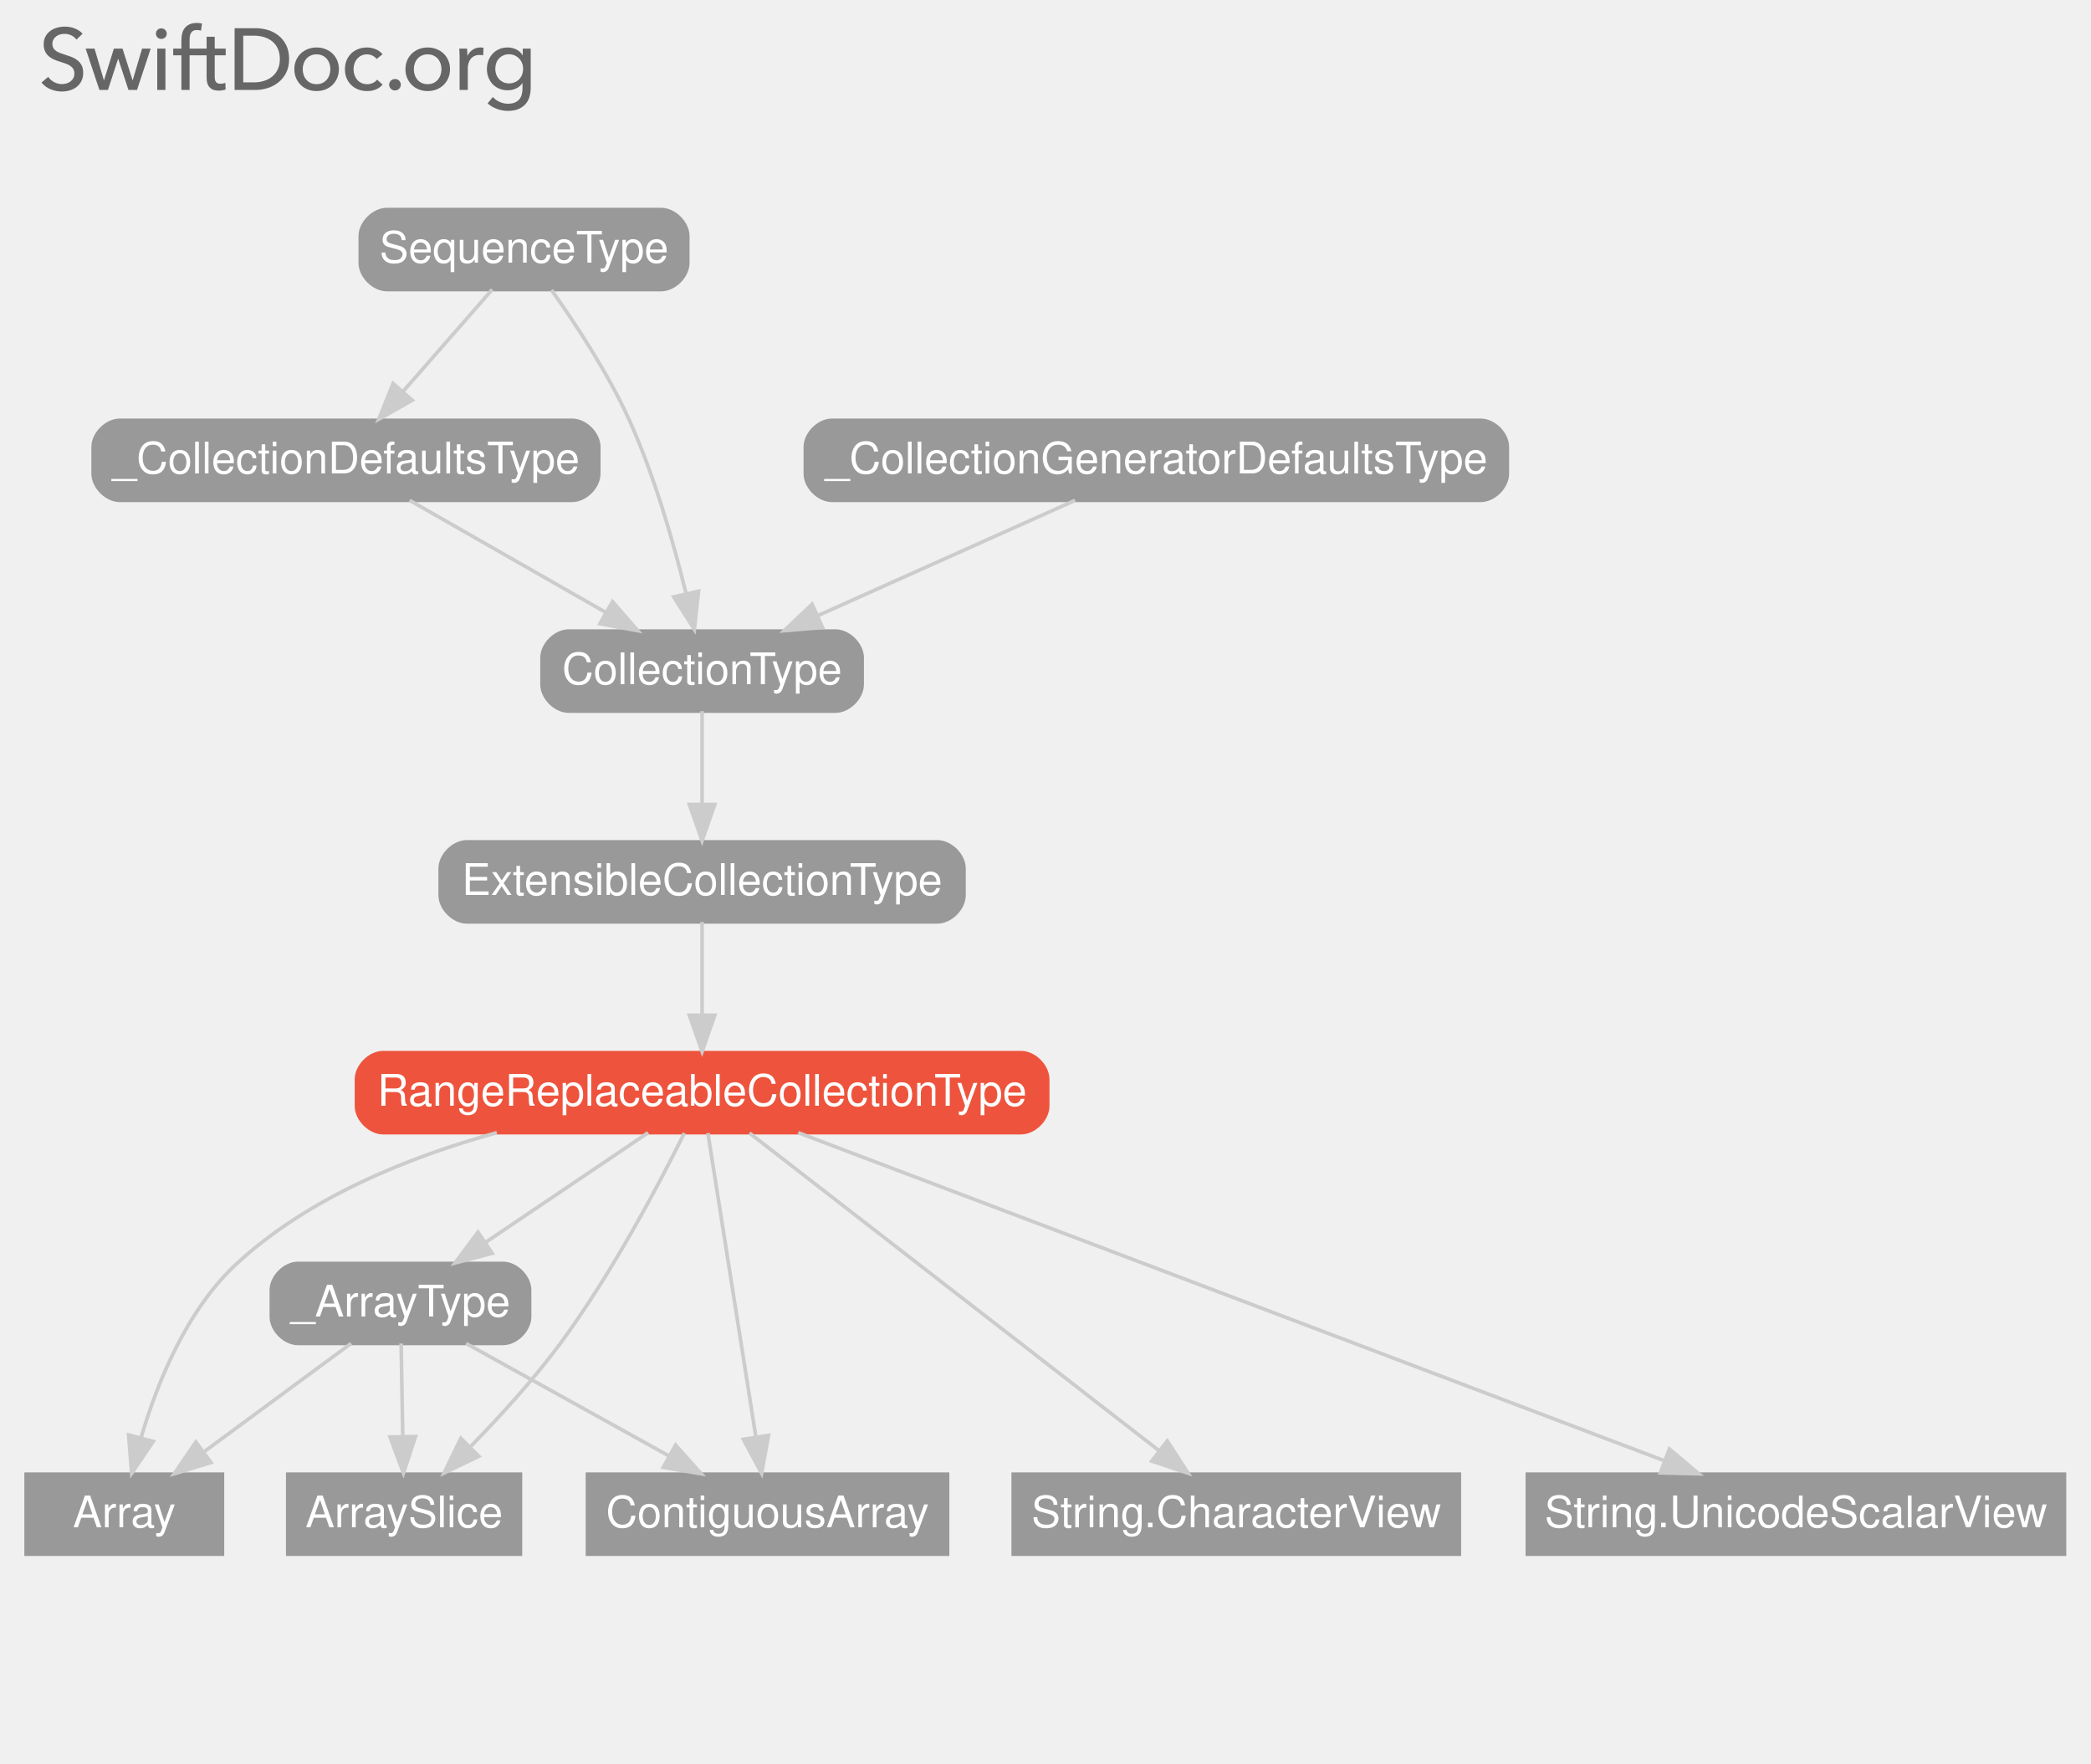
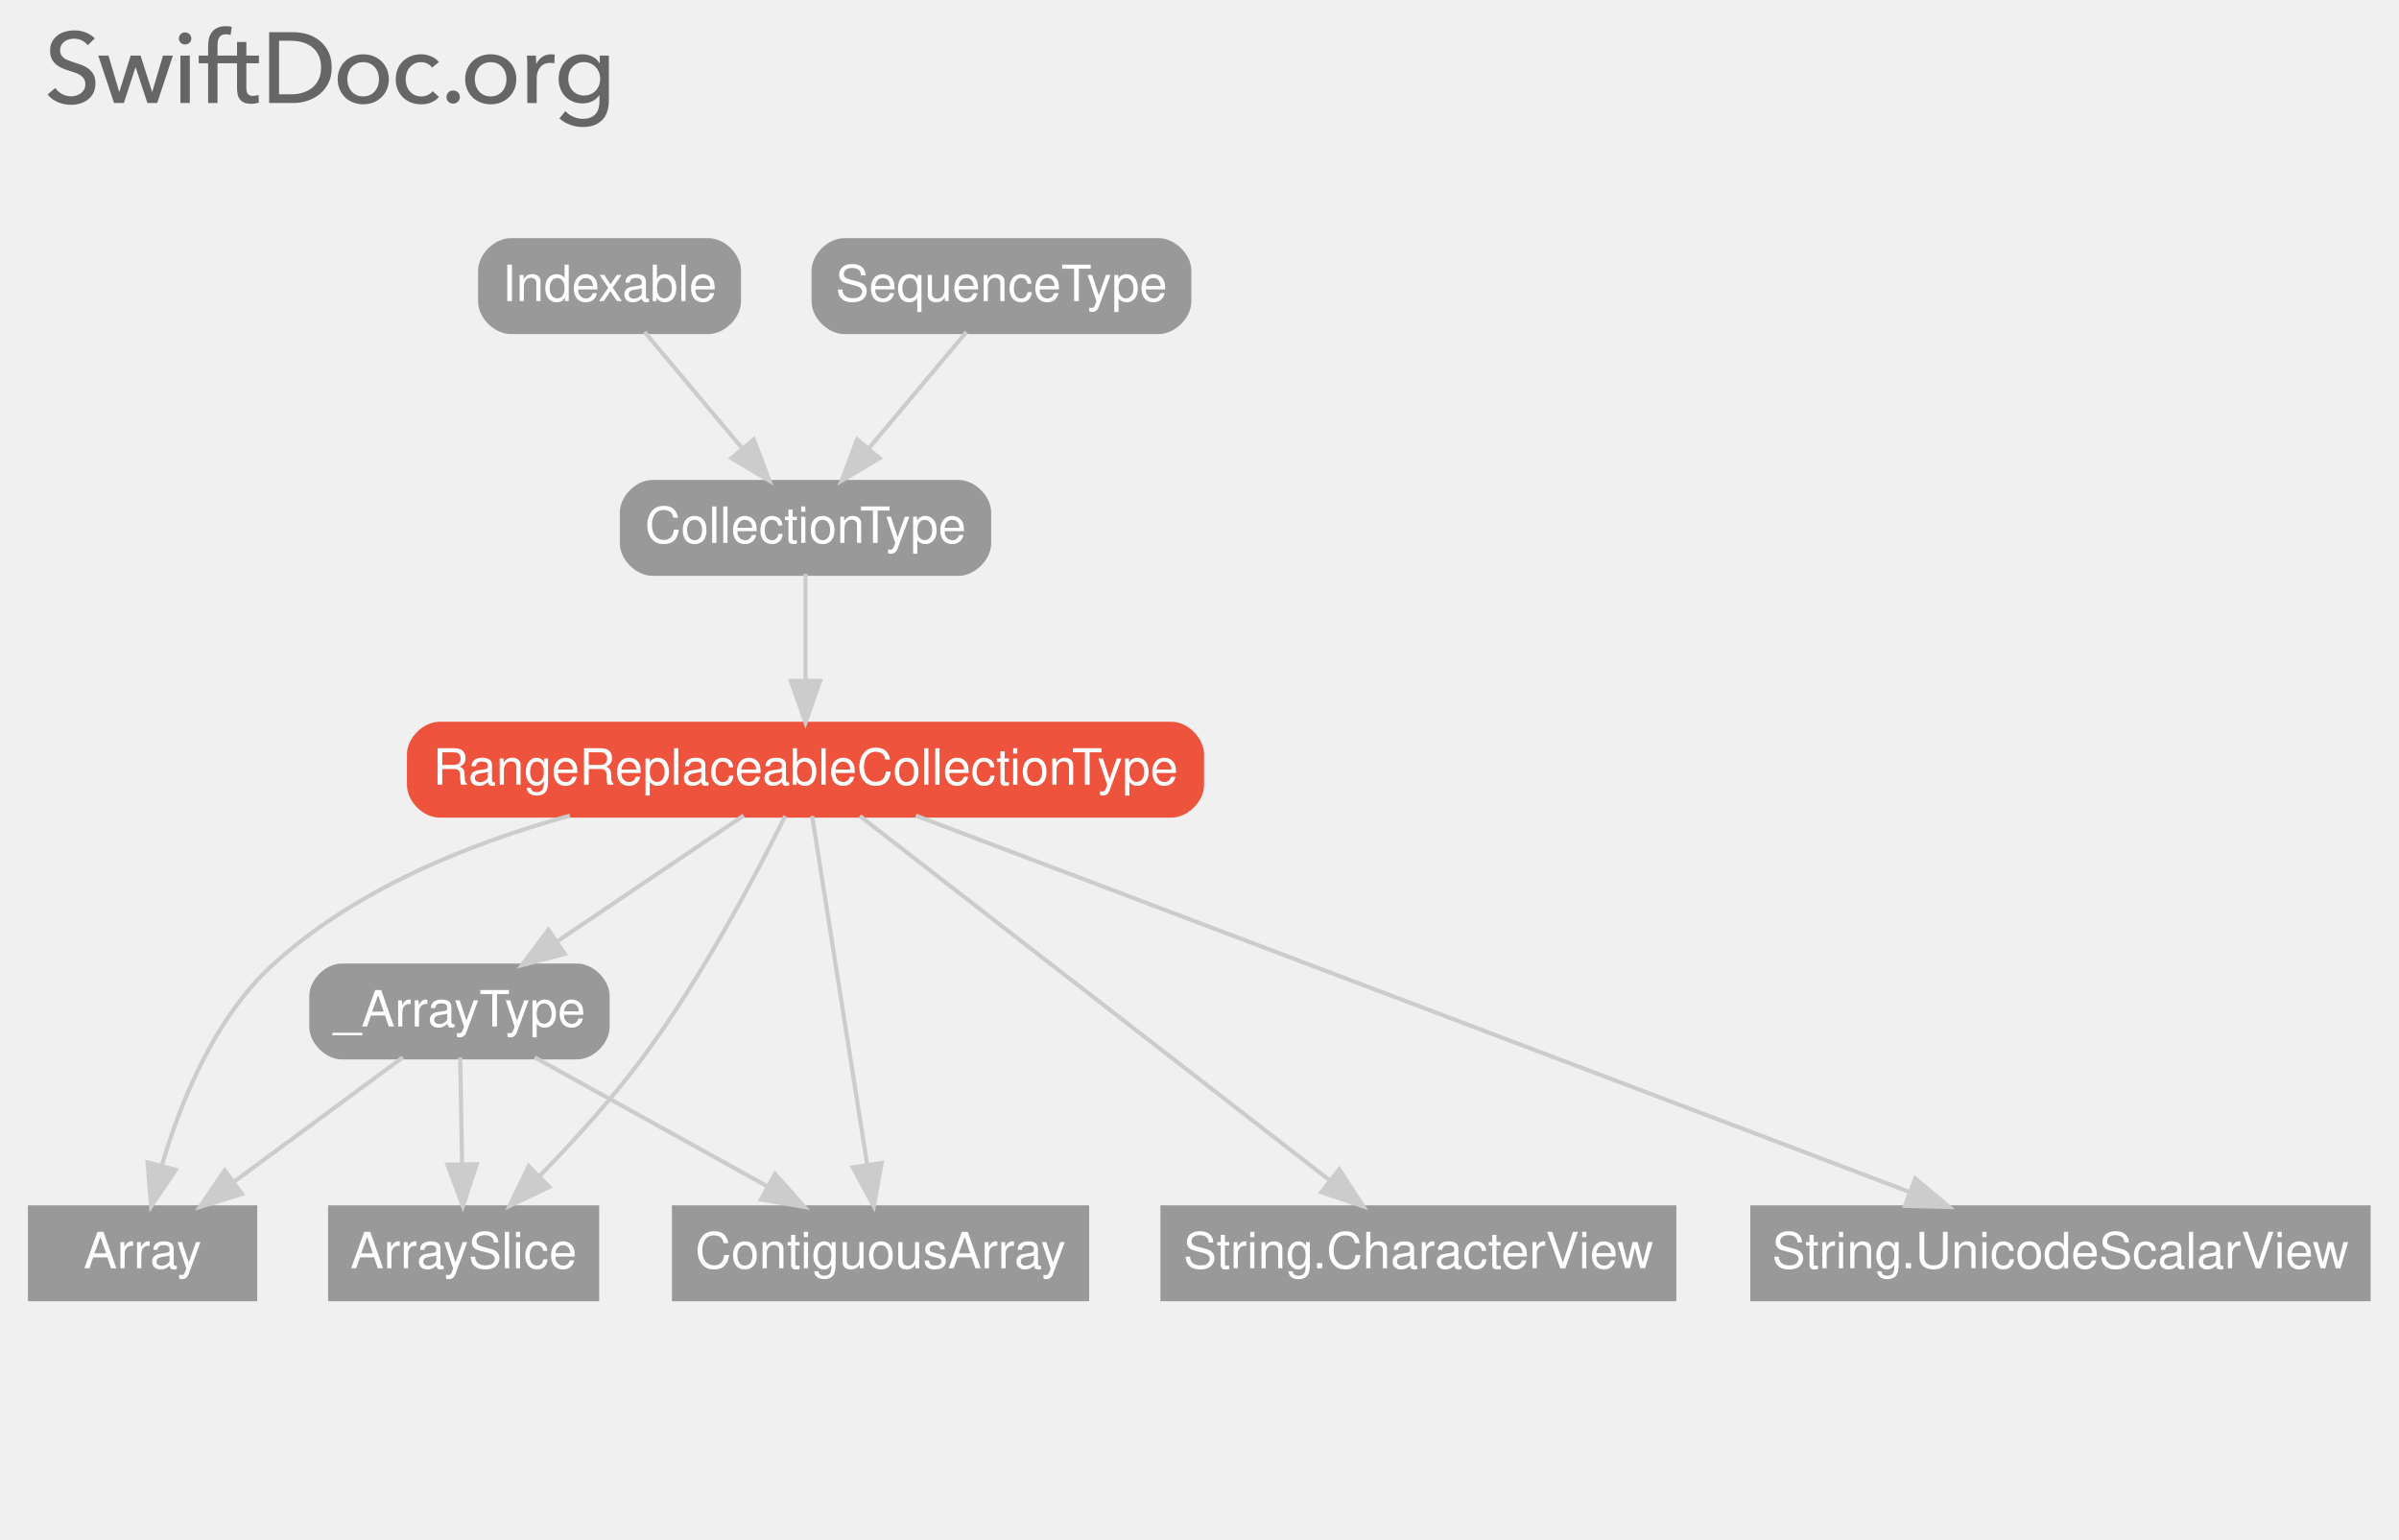
- <svg xmlns="http://www.w3.org/2000/svg" xmlns:xlink="http://www.w3.org/1999/xlink" width="575pt" height="485pt" viewBox="0.00 0.00 575.40 485.20">
-   <g id="graph0" class="graph" transform="scale(1 1) rotate(0) translate(7.2 427.6)">
-     <g transform="translate(0 -427.6)">
+ <svg xmlns="http://www.w3.org/2000/svg" xmlns:xlink="http://www.w3.org/1999/xlink" width="575pt" height="369pt" viewBox="0.00 0.00 575.40 369.20">
+   <g id="graph0" class="graph" transform="scale(1 1) rotate(0) translate(7.2 311.6)">
+     <g transform="translate(0 -311.6)">
      <g>
        <path fill="#666666" d="M13.846,10.832c-0.336-0.464-0.792-0.844-1.368-1.14s-1.224-0.444-1.944-0.444         c-0.384,0-0.772,0.052-1.164,0.156C8.977,9.509,8.622,9.677,8.301,9.908c-0.32,0.232-0.58,0.52-0.78,0.864         c-0.2,0.344-0.3,0.756-0.3,1.236c0,0.464,0.092,0.852,0.276,1.164c0.184,0.312,0.432,0.576,0.744,0.792s0.68,0.4,1.104,0.552         c0.423,0.152,0.876,0.309,1.356,0.468c0.576,0.177,1.16,0.376,1.752,0.601c0.592,0.224,1.128,0.52,1.608,0.888         s0.872,0.828,1.176,1.38s0.456,1.252,0.456,2.101c0,0.88-0.164,1.644-0.492,2.292c-0.328,0.647-0.765,1.184-1.308,1.607         c-0.544,0.424-1.172,0.74-1.884,0.948s-1.444,0.312-2.196,0.312c-1.072,0-2.108-0.208-3.108-0.624         c-1-0.415-1.828-1.031-2.484-1.848l1.848-1.56c0.4,0.592,0.936,1.071,1.608,1.439c0.672,0.368,1.399,0.552,2.184,0.552         c0.4,0,0.8-0.056,1.2-0.168c0.4-0.111,0.764-0.288,1.092-0.527c0.328-0.24,0.596-0.54,0.804-0.9         c0.208-0.36,0.312-0.796,0.312-1.308s-0.108-0.94-0.324-1.284c-0.216-0.344-0.508-0.636-0.876-0.876s-0.796-0.444-1.284-0.612         c-0.488-0.168-1.004-0.34-1.548-0.516c-0.544-0.16-1.08-0.356-1.608-0.588c-0.528-0.232-1-0.528-1.416-0.889         c-0.416-0.359-0.752-0.804-1.008-1.332c-0.256-0.527-0.384-1.184-0.384-1.968c0-0.848,0.172-1.576,0.516-2.184         c0.344-0.608,0.792-1.112,1.344-1.512c0.552-0.4,1.176-0.692,1.872-0.876c0.696-0.184,1.396-0.276,2.1-0.276         c0.992,0,1.92,0.176,2.784,0.528c0.864,0.352,1.56,0.824,2.088,1.416L13.846,10.832z" />
        <path fill="#666666" d="M18.813,13.304l2.568,8.688h0.048l2.712-8.688h2.376l2.76,8.688h0.048l2.568-8.688h2.376L30.501,24.68         h-2.352l-2.808-8.544h-0.048l-2.784,8.544h-2.352l-3.792-11.376H18.813z" />
        <path fill="#666666" d="M38.685,9.2c0,0.416-0.147,0.76-0.44,1.032c-0.294,0.272-0.647,0.408-1.06,0.408s-0.762-0.14-1.047-0.42         c-0.286-0.28-0.429-0.62-0.429-1.02c0-0.416,0.143-0.764,0.429-1.044c0.286-0.28,0.635-0.42,1.047-0.42s0.766,0.14,1.06,0.42         C38.538,8.437,38.685,8.784,38.685,9.2z M38.325,24.68h-2.256V13.304h2.256V24.68z" />
        <path fill="#666666" d="M47.613,15.152h-2.64v9.528h-2.256v-9.528h-2.256v-1.848h2.256v-2.376c0-0.672,0.076-1.292,0.228-1.86         c0.152-0.568,0.4-1.06,0.744-1.476c0.344-0.416,0.784-0.744,1.32-0.984c0.536-0.24,1.188-0.36,1.956-0.36         c0.544,0,1.016,0.056,1.416,0.168l-0.264,1.944c-0.176-0.048-0.352-0.088-0.528-0.12c-0.176-0.032-0.376-0.048-0.6-0.048         c-0.432,0-0.78,0.076-1.044,0.228c-0.264,0.152-0.468,0.356-0.612,0.612s-0.24,0.548-0.288,0.876         c-0.048,0.328-0.072,0.668-0.072,1.02v2.376h2.64V15.152z" />
        <path fill="#666666" d="M54.909,15.152h-3.024v5.91c0,0.687,0.128,1.177,0.384,1.472c0.256,0.295,0.664,0.442,1.224,0.442         c0.208,0,0.432-0.021,0.672-0.065c0.24-0.044,0.456-0.11,0.648-0.198l0.072,1.848c-0.272,0.096-0.572,0.172-0.9,0.229         c-0.328,0.056-0.668,0.084-1.02,0.084c-1.072,0-1.892-0.296-2.46-0.889c-0.568-0.592-0.852-1.479-0.852-2.664v-6.168h-2.184         v-1.848h2.184V10.04h2.232v3.264h3.024V15.152z" />
        <path fill="#666666" d="M57.356,7.688h5.832c1.088,0,2.176,0.16,3.264,0.48c1.088,0.32,2.072,0.824,2.952,1.512         s1.592,1.568,2.136,2.64c0.544,1.072,0.816,2.36,0.816,3.864c0,1.456-0.272,2.716-0.816,3.78s-1.256,1.943-2.136,2.64         s-1.864,1.216-2.952,1.561c-1.088,0.344-2.176,0.516-3.264,0.516h-5.832V7.688z M59.732,22.593h2.976         c1.024,0,1.972-0.145,2.844-0.432c0.872-0.288,1.624-0.704,2.256-1.248c0.632-0.544,1.124-1.216,1.476-2.017         c0.352-0.8,0.528-1.704,0.528-2.712c0-1.056-0.176-1.983-0.528-2.784c-0.353-0.8-0.844-1.468-1.476-2.004         c-0.632-0.536-1.384-0.944-2.256-1.224s-1.82-0.42-2.844-0.42h-2.976V22.593z" />
        <path fill="#666666" d="M86.06,18.969c0,0.88-0.156,1.688-0.468,2.424c-0.312,0.736-0.744,1.372-1.296,1.908         c-0.552,0.536-1.204,0.952-1.956,1.248c-0.752,0.296-1.56,0.443-2.424,0.443c-0.864,0-1.672-0.147-2.424-0.443         c-0.752-0.296-1.4-0.712-1.944-1.248c-0.544-0.536-0.972-1.172-1.284-1.908c-0.312-0.735-0.468-1.544-0.468-2.424         s0.156-1.684,0.468-2.412c0.312-0.728,0.74-1.356,1.284-1.884c0.543-0.528,1.191-0.939,1.944-1.236         c0.752-0.296,1.56-0.444,2.424-0.444c0.864,0,1.672,0.148,2.424,0.444c0.752,0.297,1.404,0.708,1.956,1.236         c0.552,0.527,0.984,1.156,1.296,1.884C85.904,17.285,86.06,18.089,86.06,18.969z M83.708,18.98c0-0.542-0.084-1.061-0.252-1.556         c-0.169-0.494-0.414-0.929-0.734-1.304s-0.718-0.674-1.192-0.897s-1.015-0.335-1.625-0.335c-0.61,0-1.152,0.111-1.625,0.335         c-0.474,0.224-0.871,0.522-1.191,0.897c-0.321,0.375-0.566,0.81-0.734,1.304C76.184,17.92,76.1,18.438,76.1,18.98         c0,0.543,0.084,1.062,0.253,1.556c0.168,0.495,0.413,0.934,0.734,1.316c0.321,0.383,0.718,0.686,1.191,0.909         c0.473,0.224,1.015,0.335,1.625,0.335c0.61,0,1.151-0.111,1.625-0.335s0.871-0.526,1.192-0.909s0.565-0.821,0.734-1.316         C83.624,20.042,83.708,19.523,83.708,18.98z" />
        <path fill="#666666" d="M96.428,16.184c-0.24-0.368-0.6-0.676-1.08-0.924s-0.992-0.372-1.536-0.372         c-0.592,0-1.116,0.112-1.572,0.336c-0.456,0.225-0.844,0.524-1.164,0.9c-0.32,0.376-0.564,0.812-0.732,1.308         s-0.252,1.017-0.252,1.56c0,0.545,0.084,1.064,0.252,1.561s0.412,0.933,0.732,1.308c0.32,0.376,0.712,0.677,1.176,0.9         c0.464,0.225,0.992,0.336,1.584,0.336c0.576,0,1.1-0.111,1.572-0.336c0.472-0.224,0.86-0.528,1.164-0.912l1.512,1.368         c-0.48,0.561-1.08,0.996-1.8,1.308c-0.72,0.312-1.536,0.468-2.448,0.468c-0.88,0-1.692-0.144-2.436-0.432         c-0.744-0.288-1.388-0.691-1.932-1.212c-0.544-0.52-0.972-1.147-1.284-1.884s-0.468-1.561-0.468-2.473         c0-0.896,0.152-1.711,0.456-2.447c0.304-0.736,0.728-1.368,1.272-1.896c0.543-0.527,1.188-0.936,1.932-1.224         c0.744-0.288,1.548-0.433,2.412-0.433c0.8,0,1.596,0.16,2.388,0.48s1.419,0.784,1.884,1.392L96.428,16.184z" />
        <path fill="#666666" d="M103.1,23.24c0,0.417-0.152,0.784-0.456,1.104c-0.304,0.32-0.688,0.479-1.152,0.479         c-0.448,0-0.828-0.155-1.14-0.468c-0.312-0.312-0.468-0.676-0.468-1.092c0-0.432,0.152-0.804,0.456-1.116         c0.304-0.312,0.688-0.468,1.152-0.468c0.464,0,0.848,0.152,1.152,0.456C102.947,22.44,103.1,22.808,103.1,23.24z" />
        <path fill="#666666" d="M116.635,18.969c0,0.88-0.156,1.688-0.468,2.424c-0.312,0.736-0.744,1.372-1.296,1.908         c-0.552,0.536-1.204,0.952-1.956,1.248c-0.752,0.296-1.56,0.443-2.424,0.443c-0.864,0-1.672-0.147-2.424-0.443         c-0.752-0.296-1.4-0.712-1.944-1.248c-0.544-0.536-0.972-1.172-1.284-1.908c-0.312-0.735-0.468-1.544-0.468-2.424         s0.156-1.684,0.468-2.412c0.312-0.728,0.74-1.356,1.284-1.884c0.543-0.528,1.191-0.939,1.944-1.236         c0.752-0.296,1.56-0.444,2.424-0.444c0.864,0,1.672,0.148,2.424,0.444c0.752,0.297,1.404,0.708,1.956,1.236         c0.552,0.527,0.984,1.156,1.296,1.884C116.479,17.285,116.635,18.089,116.635,18.969z M114.283,18.98         c0-0.542-0.084-1.061-0.252-1.556c-0.169-0.494-0.414-0.929-0.734-1.304s-0.718-0.674-1.192-0.897s-1.015-0.335-1.625-0.335         c-0.61,0-1.152,0.111-1.625,0.335c-0.474,0.224-0.871,0.522-1.191,0.897c-0.321,0.375-0.566,0.81-0.734,1.304         c-0.169,0.495-0.253,1.014-0.253,1.556c0,0.543,0.084,1.062,0.253,1.556c0.168,0.495,0.413,0.934,0.734,1.316         c0.321,0.383,0.718,0.686,1.191,0.909c0.473,0.224,1.015,0.335,1.625,0.335c0.61,0,1.151-0.111,1.625-0.335         s0.871-0.526,1.192-0.909s0.565-0.821,0.734-1.316C114.199,20.042,114.283,19.523,114.283,18.98z" />
        <path fill="#666666" d="M119.251,14.577c-0.016-0.48-0.04-0.904-0.072-1.272h2.136c0.032,0.288,0.056,0.62,0.072,0.996         c0.016,0.376,0.024,0.684,0.024,0.924h0.072c0.32-0.672,0.788-1.212,1.404-1.62c0.616-0.408,1.308-0.612,2.076-0.612         c0.352,0,0.648,0.033,0.888,0.097l-0.096,2.088c-0.32-0.08-0.664-0.12-1.032-0.12c-0.544,0-1.016,0.101-1.416,0.3         c-0.4,0.2-0.732,0.468-0.996,0.805c-0.264,0.336-0.46,0.724-0.588,1.163c-0.128,0.44-0.192,0.9-0.192,1.381v5.976h-2.256v-8.928         C119.275,15.449,119.267,15.056,119.251,14.577z" />
        <path fill="#666666" d="M128.419,26.625c0.496,0.56,1.116,1.008,1.86,1.344c0.744,0.336,1.508,0.504,2.292,0.504         c0.752,0,1.384-0.108,1.896-0.324s0.924-0.512,1.236-0.888s0.536-0.82,0.672-1.332c0.136-0.513,0.204-1.064,0.204-1.656v-1.464         h-0.048c-0.416,0.641-0.984,1.128-1.704,1.464c-0.72,0.336-1.488,0.504-2.304,0.504c-0.864,0-1.652-0.151-2.364-0.456         c-0.712-0.304-1.316-0.72-1.812-1.248c-0.496-0.527-0.88-1.147-1.152-1.859s-0.408-1.477-0.408-2.292         c0-0.816,0.136-1.584,0.408-2.305c0.272-0.72,0.656-1.348,1.152-1.884c0.496-0.535,1.096-0.96,1.8-1.271         c0.704-0.312,1.488-0.469,2.352-0.469c0.816,0,1.596,0.177,2.34,0.528c0.744,0.353,1.332,0.888,1.764,1.608h0.048v-1.824h2.184         v10.8c0,0.832-0.104,1.628-0.312,2.388c-0.208,0.76-0.56,1.433-1.056,2.017s-1.144,1.052-1.944,1.404         c-0.8,0.352-1.792,0.527-2.976,0.527c-0.992,0-1.988-0.18-2.988-0.54c-1-0.359-1.86-0.868-2.58-1.523L128.419,26.625z          M129.091,18.873c0,0.527,0.084,1.031,0.253,1.512c0.168,0.479,0.417,0.904,0.746,1.271c0.329,0.369,0.726,0.664,1.192,0.889         c0.465,0.224,0.995,0.336,1.589,0.336c0.577,0,1.107-0.104,1.589-0.312c0.481-0.207,0.891-0.491,1.228-0.852         s0.598-0.784,0.782-1.272c0.185-0.487,0.277-1.012,0.277-1.571c0-0.544-0.093-1.057-0.277-1.536         c-0.185-0.48-0.449-0.904-0.794-1.272c-0.345-0.367-0.755-0.66-1.228-0.876c-0.474-0.216-1-0.324-1.577-0.324         c-0.594,0-1.124,0.108-1.589,0.324c-0.466,0.216-0.863,0.504-1.192,0.864s-0.578,0.784-0.746,1.271         C129.175,17.812,129.091,18.329,129.091,18.873z" />
      </g>
      <g>
        <a xlink:href="/" pointer-events="all" target="_top">
          <polygon fill="none" points="0,0 145,0 145,35 0,35 0,0" />
        </a>
      </g>
    </g>
    <g id="node1" class="node">
      <g id="a_node1">
        <a xlink:href="/swift-2/type/Array/" target="_top">
          <polygon fill="#999999" stroke="#999999" points="54,-22 0,-22 0,-0 54,-0 54,-22" />
          <text text-anchor="middle" x="27" y="-7.4" font-family="Helvetica,sans-Serif" font-size="12.00" fill="white">Array</text>
        </a>
      </g>
    </g>
    <g id="node2" class="node">
      <g id="a_node2">
        <a xlink:href="/swift-2/type/ArraySlice/" target="_top">
          <polygon fill="#999999" stroke="#999999" points="136.011,-22 71.989,-22 71.989,-0 136.011,-0 136.011,-22" />
          <text text-anchor="middle" x="104" y="-7.4" font-family="Helvetica,sans-Serif" font-size="12.00" fill="white">ArraySlice</text>
        </a>
      </g>
    </g>
    <g id="node3" class="node">
      <g id="a_node3">
        <a xlink:href="/swift-2/protocol/CollectionType/" target="_top">
-           <path fill="#999999" stroke="#999999" d="M222.704,-254C222.704,-254 149.296,-254 149.296,-254 145.63,-254 141.963,-250.333 141.963,-246.667 141.963,-246.667 141.963,-239.333 141.963,-239.333 141.963,-235.667 145.63,-232 149.296,-232 149.296,-232 222.704,-232 222.704,-232 226.37,-232 230.037,-235.667 230.037,-239.333 230.037,-239.333 230.037,-246.667 230.037,-246.667 230.037,-250.333 226.37,-254 222.704,-254" />
-           <text text-anchor="middle" x="186" y="-239.4" font-family="Helvetica,sans-Serif" font-size="12.00" fill="white">CollectionType</text>
-         </a>
-       </g>
-     </g>
-     <g id="node5" class="node">
-       <g id="a_node5">
-         <a xlink:href="/swift-2/protocol/ExtensibleCollectionType/" target="_top">
-           <path fill="#999999" stroke="#999999" d="M250.727,-196C250.727,-196 121.273,-196 121.273,-196 117.607,-196 113.94,-192.333 113.94,-188.667 113.94,-188.667 113.94,-181.333 113.94,-181.333 113.94,-177.667 117.607,-174 121.273,-174 121.273,-174 250.727,-174 250.727,-174 254.393,-174 258.06,-177.667 258.06,-181.333 258.06,-181.333 258.06,-188.667 258.06,-188.667 258.06,-192.333 254.393,-196 250.727,-196" />
-           <text text-anchor="middle" x="186" y="-181.4" font-family="Helvetica,sans-Serif" font-size="12.00" fill="white">ExtensibleCollectionType</text>
-         </a>
-       </g>
-     </g>
-     <g id="edge11" class="edge">
-       <path fill="none" stroke="#cccccc" d="M186,-231.988C186,-224.91 186,-215.171 186,-206.478" />
-       <polygon fill="#cccccc" stroke="#cccccc" points="189.5,-206.304 186,-196.304 182.5,-206.304 189.5,-206.304" />
-     </g>
-     <g id="node4" class="node">
-       <g id="a_node4">
-         <a xlink:href="/swift-2/type/ContiguousArray/" target="_top">
-           <polygon fill="#999999" stroke="#999999" points="253.534,-22 154.466,-22 154.466,-0 253.534,-0 253.534,-22" />
-           <text text-anchor="middle" x="204" y="-7.4" font-family="Helvetica,sans-Serif" font-size="12.00" fill="white">ContiguousArray</text>
+           <path fill="#999999" stroke="#999999" d="M222.704,-196C222.704,-196 149.296,-196 149.296,-196 145.63,-196 141.963,-192.333 141.963,-188.667 141.963,-188.667 141.963,-181.333 141.963,-181.333 141.963,-177.667 145.63,-174 149.296,-174 149.296,-174 222.704,-174 222.704,-174 226.37,-174 230.037,-177.667 230.037,-181.333 230.037,-181.333 230.037,-188.667 230.037,-188.667 230.037,-192.333 226.37,-196 222.704,-196" />
+           <text text-anchor="middle" x="186" y="-181.4" font-family="Helvetica,sans-Serif" font-size="12.00" fill="white">CollectionType</text>
        </a>
      </g>
    </g>
    <g id="node6" class="node">
      <g id="a_node6">
        <a xlink:href="/swift-2/protocol/RangeReplaceableCollectionType/" target="_top">
          <path fill="#ee543d" stroke="#ee543d" d="M273.76,-138C273.76,-138 98.24,-138 98.24,-138 94.573,-138 90.906,-134.333 90.906,-130.667 90.906,-130.667 90.906,-123.333 90.906,-123.333 90.906,-119.667 94.573,-116 98.24,-116 98.24,-116 273.76,-116 273.76,-116 277.427,-116 281.094,-119.667 281.094,-123.333 281.094,-123.333 281.094,-130.667 281.094,-130.667 281.094,-134.333 277.427,-138 273.76,-138" />
          <text text-anchor="middle" x="186" y="-123.4" font-family="Helvetica,sans-Serif" font-size="12.00" fill="white">RangeReplaceableCollectionType</text>
        </a>
      </g>
    </g>
    <g id="edge10" class="edge">
      <path fill="none" stroke="#cccccc" d="M186,-173.988C186,-166.91 186,-157.171 186,-148.478" />
      <polygon fill="#cccccc" stroke="#cccccc" points="189.5,-148.304 186,-138.304 182.5,-148.304 189.5,-148.304" />
+     </g>
+     <g id="node4" class="node">
+       <g id="a_node4">
+         <a xlink:href="/swift-2/type/ContiguousArray/" target="_top">
+           <polygon fill="#999999" stroke="#999999" points="253.534,-22 154.466,-22 154.466,-0 253.534,-0 253.534,-22" />
+           <text text-anchor="middle" x="204" y="-7.4" font-family="Helvetica,sans-Serif" font-size="12.00" fill="white">ContiguousArray</text>
+         </a>
+       </g>
+     </g>
+     <g id="node5" class="node">
+       <g id="a_node5">
+         <a xlink:href="/swift-2/protocol/Indexable/" target="_top">
+           <path fill="#999999" stroke="#999999" d="M162.699,-254C162.699,-254 115.301,-254 115.301,-254 111.634,-254 107.968,-250.333 107.968,-246.667 107.968,-246.667 107.968,-239.333 107.968,-239.333 107.968,-235.667 111.634,-232 115.301,-232 115.301,-232 162.699,-232 162.699,-232 166.366,-232 170.032,-235.667 170.032,-239.333 170.032,-239.333 170.032,-246.667 170.032,-246.667 170.032,-250.333 166.366,-254 162.699,-254" />
+           <text text-anchor="middle" x="139" y="-239.4" font-family="Helvetica,sans-Serif" font-size="12.00" fill="white">Indexable</text>
+         </a>
+       </g>
+     </g>
+     <g id="edge11" class="edge">
+       <path fill="none" stroke="#cccccc" d="M147.403,-231.988C153.872,-224.281 162.988,-213.419 170.736,-204.187" />
+       <polygon fill="#cccccc" stroke="#cccccc" points="173.604,-206.214 177.352,-196.304 168.242,-201.714 173.604,-206.214" />
    </g>
    <g id="edge1" class="edge">
      <path fill="none" stroke="#cccccc" d="M129.501,-115.981C105.113,-109.25 77.719,-98.152 58,-80 44.173,-67.272 36.069,-47.179 31.638,-32.129" />
      <polygon fill="#cccccc" stroke="#cccccc" points="34.964,-31.017 29.031,-22.239 28.195,-32.801 34.964,-31.017" />
    </g>
    <g id="edge2" class="edge">
      <path fill="none" stroke="#cccccc" d="M181.124,-115.873C174.328,-102.182 161.232,-77.266 147,-58 139.617,-48.005 130.312,-37.816 122.248,-29.577" />
      <polygon fill="#cccccc" stroke="#cccccc" points="124.551,-26.931 115,-22.345 119.607,-31.886 124.551,-26.931" />
    </g>
    <g id="edge3" class="edge">
      <path fill="none" stroke="#cccccc" d="M187.597,-115.883C190.552,-97.17 196.922,-56.827 200.797,-32.287" />
      <polygon fill="#cccccc" stroke="#cccccc" points="204.278,-32.681 202.38,-22.258 197.363,-31.59 204.278,-32.681" />
    </g>
    <g id="node8" class="node">
      <g id="a_node8">
        <a xlink:href="/swift-2/type/String.CharacterView/" target="_top">
          <polygon fill="#999999" stroke="#999999" points="394.376,-22 271.624,-22 271.624,-0 394.376,-0 394.376,-22" />
          <text text-anchor="middle" x="333" y="-7.4" font-family="Helvetica,sans-Serif" font-size="12.00" fill="white">String.CharacterView</text>
        </a>
      </g>
    </g>
    <g id="edge5" class="edge">
      <path fill="none" stroke="#cccccc" d="M199.045,-115.883C224.48,-96.159 280.903,-52.402 311.786,-28.451" />
      <polygon fill="#cccccc" stroke="#cccccc" points="314.015,-31.152 319.773,-22.258 309.726,-25.62 314.015,-31.152" />
    </g>
    <g id="node9" class="node">
      <g id="a_node9">
        <a xlink:href="/swift-2/type/String.UnicodeScalarView/" target="_top">
          <polygon fill="#999999" stroke="#999999" points="560.892,-22 413.108,-22 413.108,-0 560.892,-0 560.892,-22" />
          <text text-anchor="middle" x="487" y="-7.4" font-family="Helvetica,sans-Serif" font-size="12.00" fill="white">String.UnicodeScalarView</text>
        </a>
      </g>
    </g>
    <g id="edge6" class="edge">
      <path fill="none" stroke="#cccccc" d="M212.448,-115.983C266.397,-95.551 389.213,-49.036 450.626,-25.776" />
      <polygon fill="#cccccc" stroke="#cccccc" points="452.177,-28.932 460.289,-22.116 449.697,-22.385 452.177,-28.932" />
    </g>
    <g id="node10" class="node">
      <g id="a_node10">
        <a xlink:href="/swift-2/protocol/_ArrayType/" target="_top">
          <path fill="#999999" stroke="#999999" d="M131.19,-80C131.19,-80 74.81,-80 74.81,-80 71.144,-80 67.477,-76.333 67.477,-72.667 67.477,-72.667 67.477,-65.333 67.477,-65.333 67.477,-61.667 71.144,-58 74.81,-58 74.81,-58 131.19,-58 131.19,-58 134.856,-58 138.523,-61.667 138.523,-65.333 138.523,-65.333 138.523,-72.667 138.523,-72.667 138.523,-76.333 134.856,-80 131.19,-80" />
          <text text-anchor="middle" x="103" y="-65.4" font-family="Helvetica,sans-Serif" font-size="12.00" fill="white">_ArrayType</text>
        </a>
      </g>
    </g>
    <g id="edge4" class="edge">
      <path fill="none" stroke="#cccccc" d="M171.161,-115.988C158.728,-107.599 140.757,-95.474 126.389,-85.78" />
      <polygon fill="#cccccc" stroke="#cccccc" points="128.237,-82.805 117.99,-80.114 124.322,-88.608 128.237,-82.805" />
    </g>
    <g id="node7" class="node">
      <g id="a_node7">
        <a xlink:href="/swift-2/protocol/SequenceType/" target="_top">
-           <path fill="#999999" stroke="#999999" d="M174.718,-370C174.718,-370 99.282,-370 99.282,-370 95.615,-370 91.949,-366.333 91.949,-362.667 91.949,-362.667 91.949,-355.333 91.949,-355.333 91.949,-351.667 95.615,-348 99.282,-348 99.282,-348 174.718,-348 174.718,-348 178.385,-348 182.051,-351.667 182.051,-355.333 182.051,-355.333 182.051,-362.667 182.051,-362.667 182.051,-366.333 178.385,-370 174.718,-370" />
-           <text text-anchor="middle" x="137" y="-355.4" font-family="Helvetica,sans-Serif" font-size="12.00" fill="white">SequenceType</text>
+           <path fill="#999999" stroke="#999999" d="M270.718,-254C270.718,-254 195.282,-254 195.282,-254 191.615,-254 187.949,-250.333 187.949,-246.667 187.949,-246.667 187.949,-239.333 187.949,-239.333 187.949,-235.667 191.615,-232 195.282,-232 195.282,-232 270.718,-232 270.718,-232 274.385,-232 278.051,-235.667 278.051,-239.333 278.051,-239.333 278.051,-246.667 278.051,-246.667 278.051,-250.333 274.385,-254 270.718,-254" />
+           <text text-anchor="middle" x="233" y="-239.4" font-family="Helvetica,sans-Serif" font-size="12.00" fill="white">SequenceType</text>
        </a>
      </g>
    </g>
    <g id="edge12" class="edge">
-       <path fill="none" stroke="#cccccc" d="M144.545,-347.868C150.977,-338.842 160.093,-325.078 166,-312 172.955,-296.603 178.203,-278.162 181.574,-264.371" />
-       <polygon fill="#cccccc" stroke="#cccccc" points="185.024,-264.987 183.872,-254.455 178.204,-263.406 185.024,-264.987" />
-     </g>
-     <g id="node11" class="node">
-       <g id="a_node11">
-         <a xlink:href="/swift-2/protocol/_CollectionDefaultsType/" target="_top">
-           <path fill="#999999" stroke="#999999" d="M150.224,-312C150.224,-312 25.776,-312 25.776,-312 22.11,-312 18.443,-308.333 18.443,-304.667 18.443,-304.667 18.443,-297.333 18.443,-297.333 18.443,-293.667 22.11,-290 25.776,-290 25.776,-290 150.224,-290 150.224,-290 153.891,-290 157.557,-293.667 157.557,-297.333 157.557,-297.333 157.557,-304.667 157.557,-304.667 157.557,-308.333 153.891,-312 150.224,-312" />
-           <text text-anchor="middle" x="88" y="-297.4" font-family="Helvetica,sans-Serif" font-size="12.00" fill="white">_CollectionDefaultsType</text>
-         </a>
-       </g>
-     </g>
-     <g id="edge15" class="edge">
-       <path fill="none" stroke="#cccccc" d="M128.24,-347.988C121.427,-340.202 111.797,-329.197 103.667,-319.905" />
-       <polygon fill="#cccccc" stroke="#cccccc" points="106.235,-317.525 97.016,-312.304 100.967,-322.134 106.235,-317.525" />
+       <path fill="none" stroke="#cccccc" d="M224.597,-231.988C218.128,-224.281 209.012,-213.419 201.264,-204.187" />
+       <polygon fill="#cccccc" stroke="#cccccc" points="203.758,-201.714 194.648,-196.304 198.396,-206.214 203.758,-201.714" />
    </g>
    <g id="edge7" class="edge">
      <path fill="none" stroke="#cccccc" d="M89.413,-57.988C78.135,-49.678 61.882,-37.703 48.789,-28.055" />
      <polygon fill="#cccccc" stroke="#cccccc" points="50.853,-25.228 40.726,-22.114 46.7,-30.863 50.853,-25.228" />
    </g>
    <g id="edge8" class="edge">
      <path fill="none" stroke="#cccccc" d="M103.179,-57.988C103.305,-50.91 103.479,-41.171 103.634,-32.478" />
      <polygon fill="#cccccc" stroke="#cccccc" points="107.137,-32.365 103.816,-22.304 100.138,-32.24 107.137,-32.365" />
    </g>
    <g id="edge9" class="edge">
      <path fill="none" stroke="#cccccc" d="M121.057,-57.988C136.615,-49.362 159.298,-36.785 177.013,-26.963" />
      <polygon fill="#cccccc" stroke="#cccccc" points="178.711,-30.024 185.759,-22.114 175.316,-23.902 178.711,-30.024" />
    </g>
-     <g id="edge13" class="edge">
-       <path fill="none" stroke="#cccccc" d="M105.52,-289.988C120.478,-281.441 142.223,-269.015 159.34,-259.234" />
-       <polygon fill="#cccccc" stroke="#cccccc" points="161.355,-262.114 168.301,-254.114 157.882,-256.036 161.355,-262.114" />
-     </g>
-     <g id="node12" class="node">
-       <g id="a_node12">
-         <a xlink:href="/swift-2/protocol/_CollectionGeneratorDefaultsType/" target="_top">
-           <path fill="#999999" stroke="#999999" d="M400.246,-312C400.246,-312 221.754,-312 221.754,-312 218.087,-312 214.421,-308.333 214.421,-304.667 214.421,-304.667 214.421,-297.333 214.421,-297.333 214.421,-293.667 218.087,-290 221.754,-290 221.754,-290 400.246,-290 400.246,-290 403.913,-290 407.579,-293.667 407.579,-297.333 407.579,-297.333 407.579,-304.667 407.579,-304.667 407.579,-308.333 403.913,-312 400.246,-312" />
-           <text text-anchor="middle" x="311" y="-297.4" font-family="Helvetica,sans-Serif" font-size="12.00" fill="white">_CollectionGeneratorDefaultsType</text>
-         </a>
-       </g>
-     </g>
-     <g id="edge14" class="edge">
-       <path fill="none" stroke="#cccccc" d="M288.653,-289.988C268.955,-281.164 240.031,-268.206 217.902,-258.292" />
-       <polygon fill="#cccccc" stroke="#cccccc" points="219.132,-255.008 208.575,-254.114 216.271,-261.396 219.132,-255.008" />
-     </g>
  </g>
</svg>
